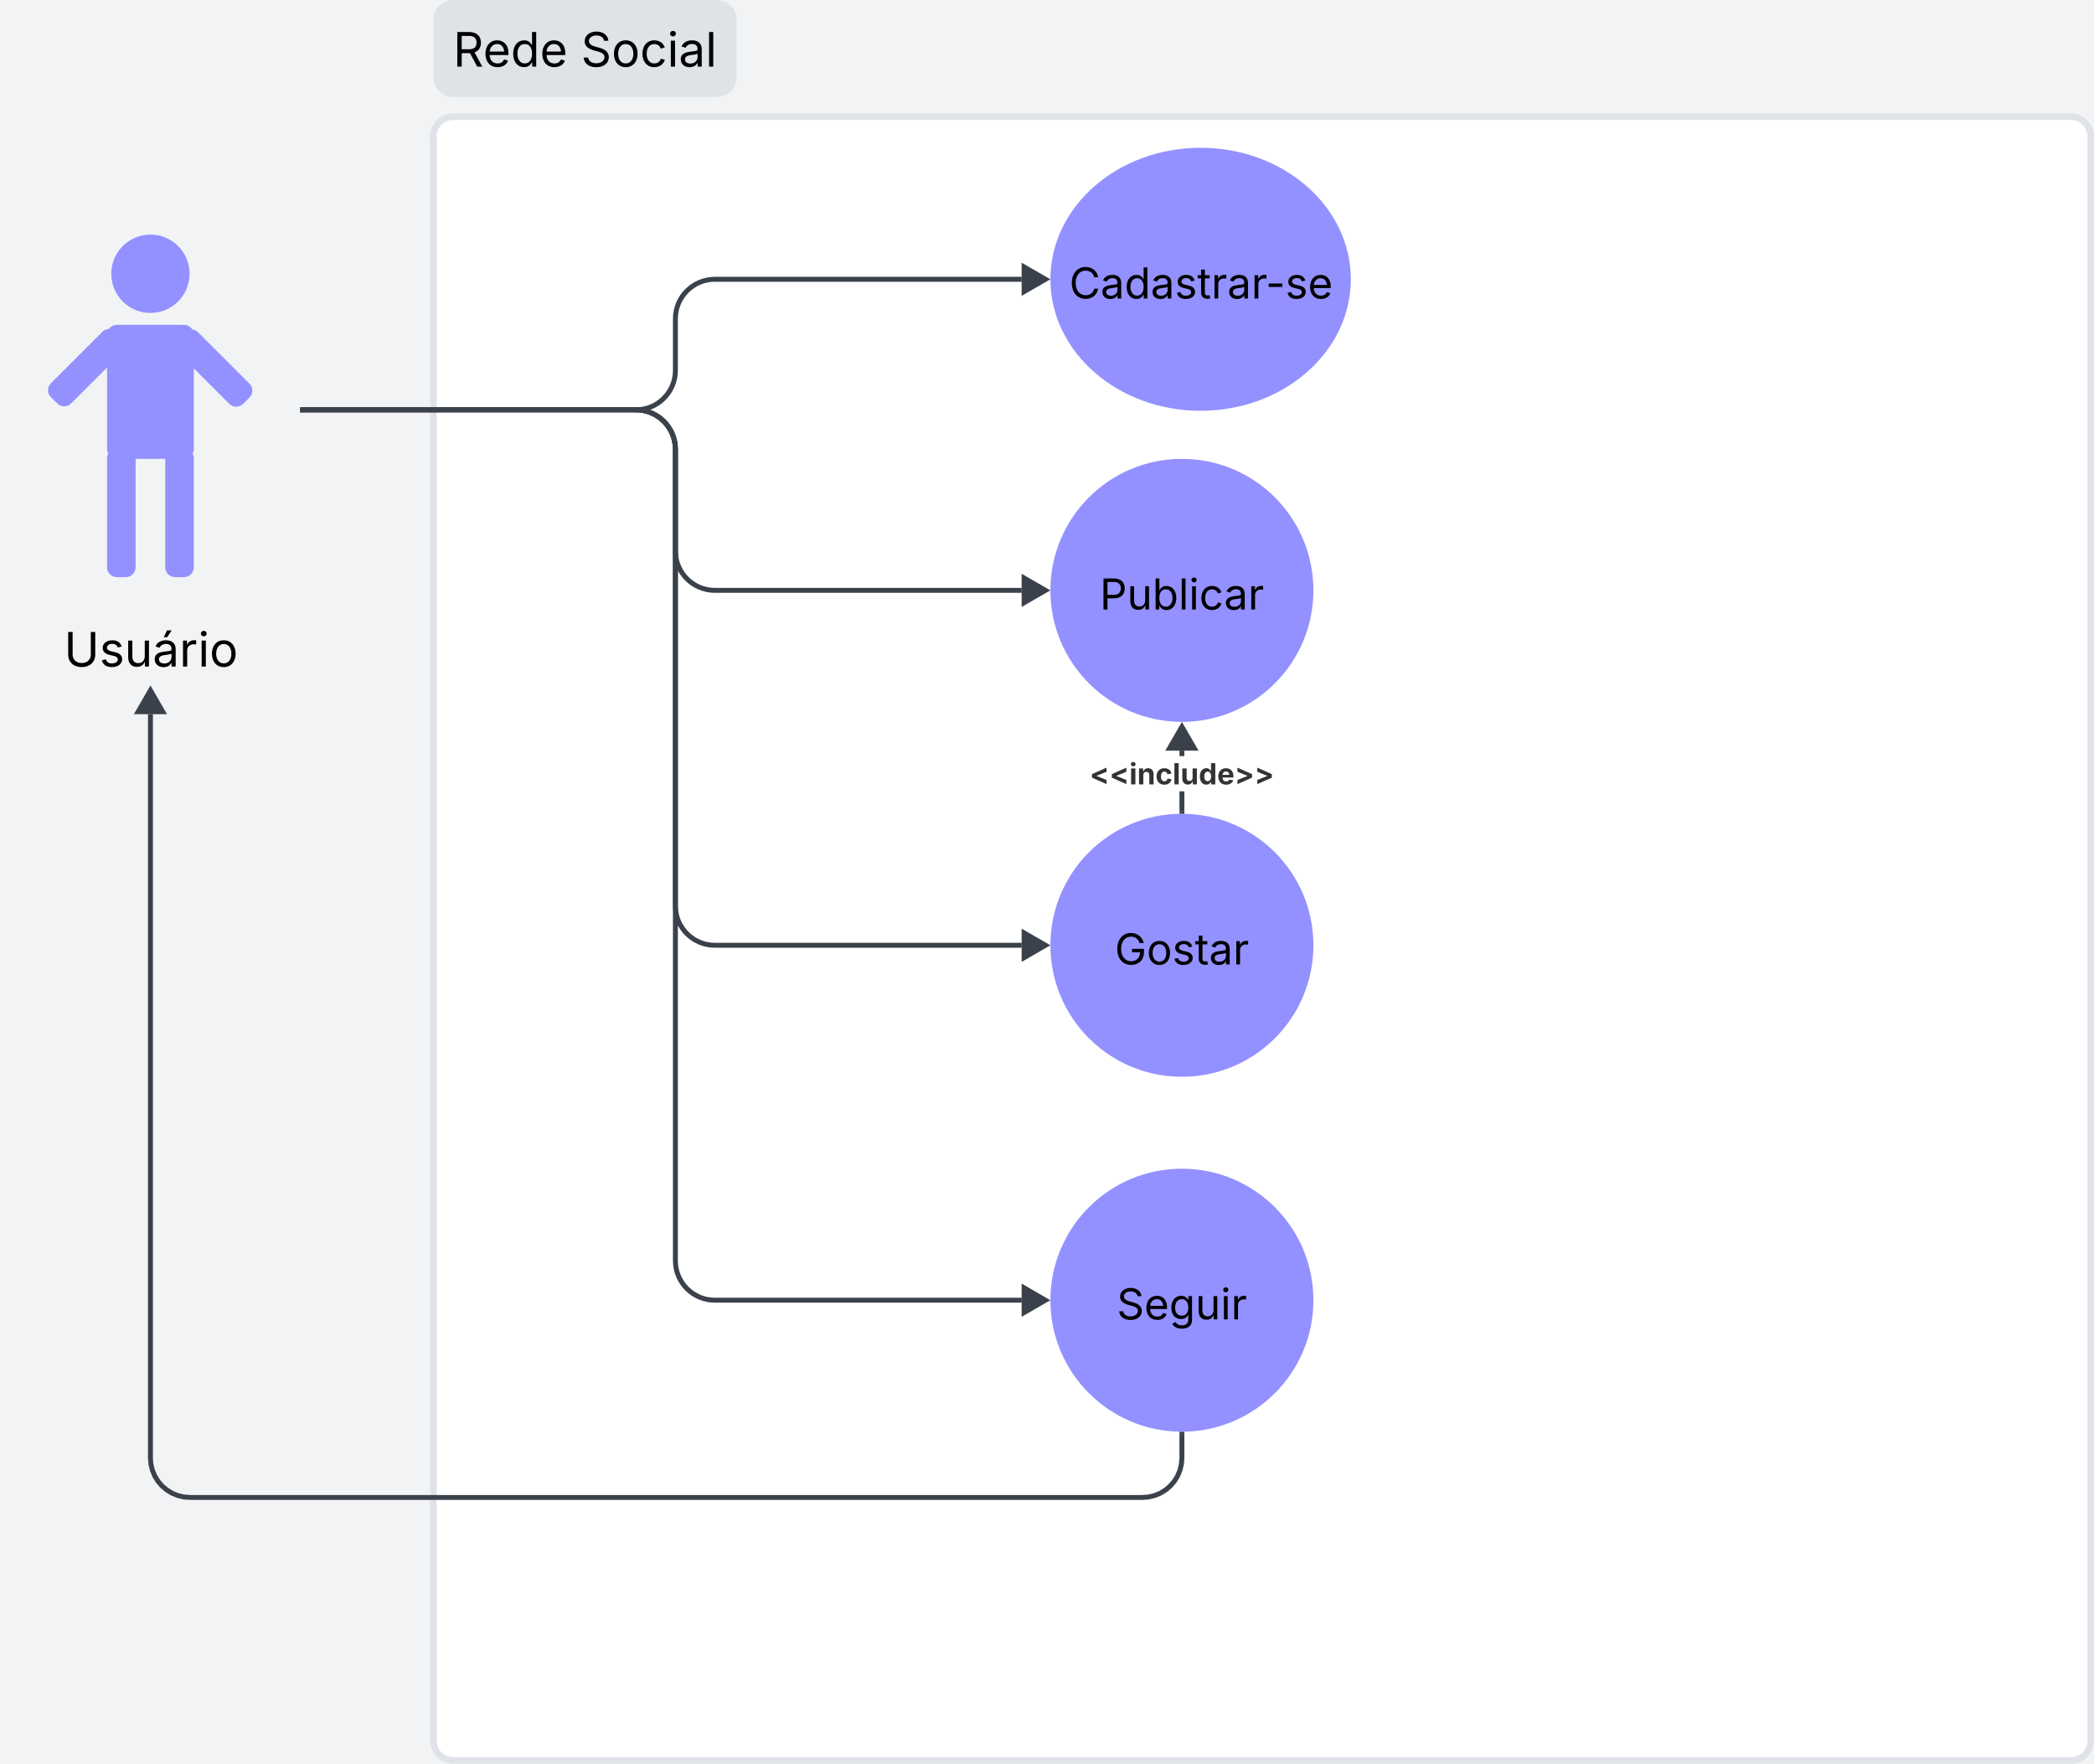
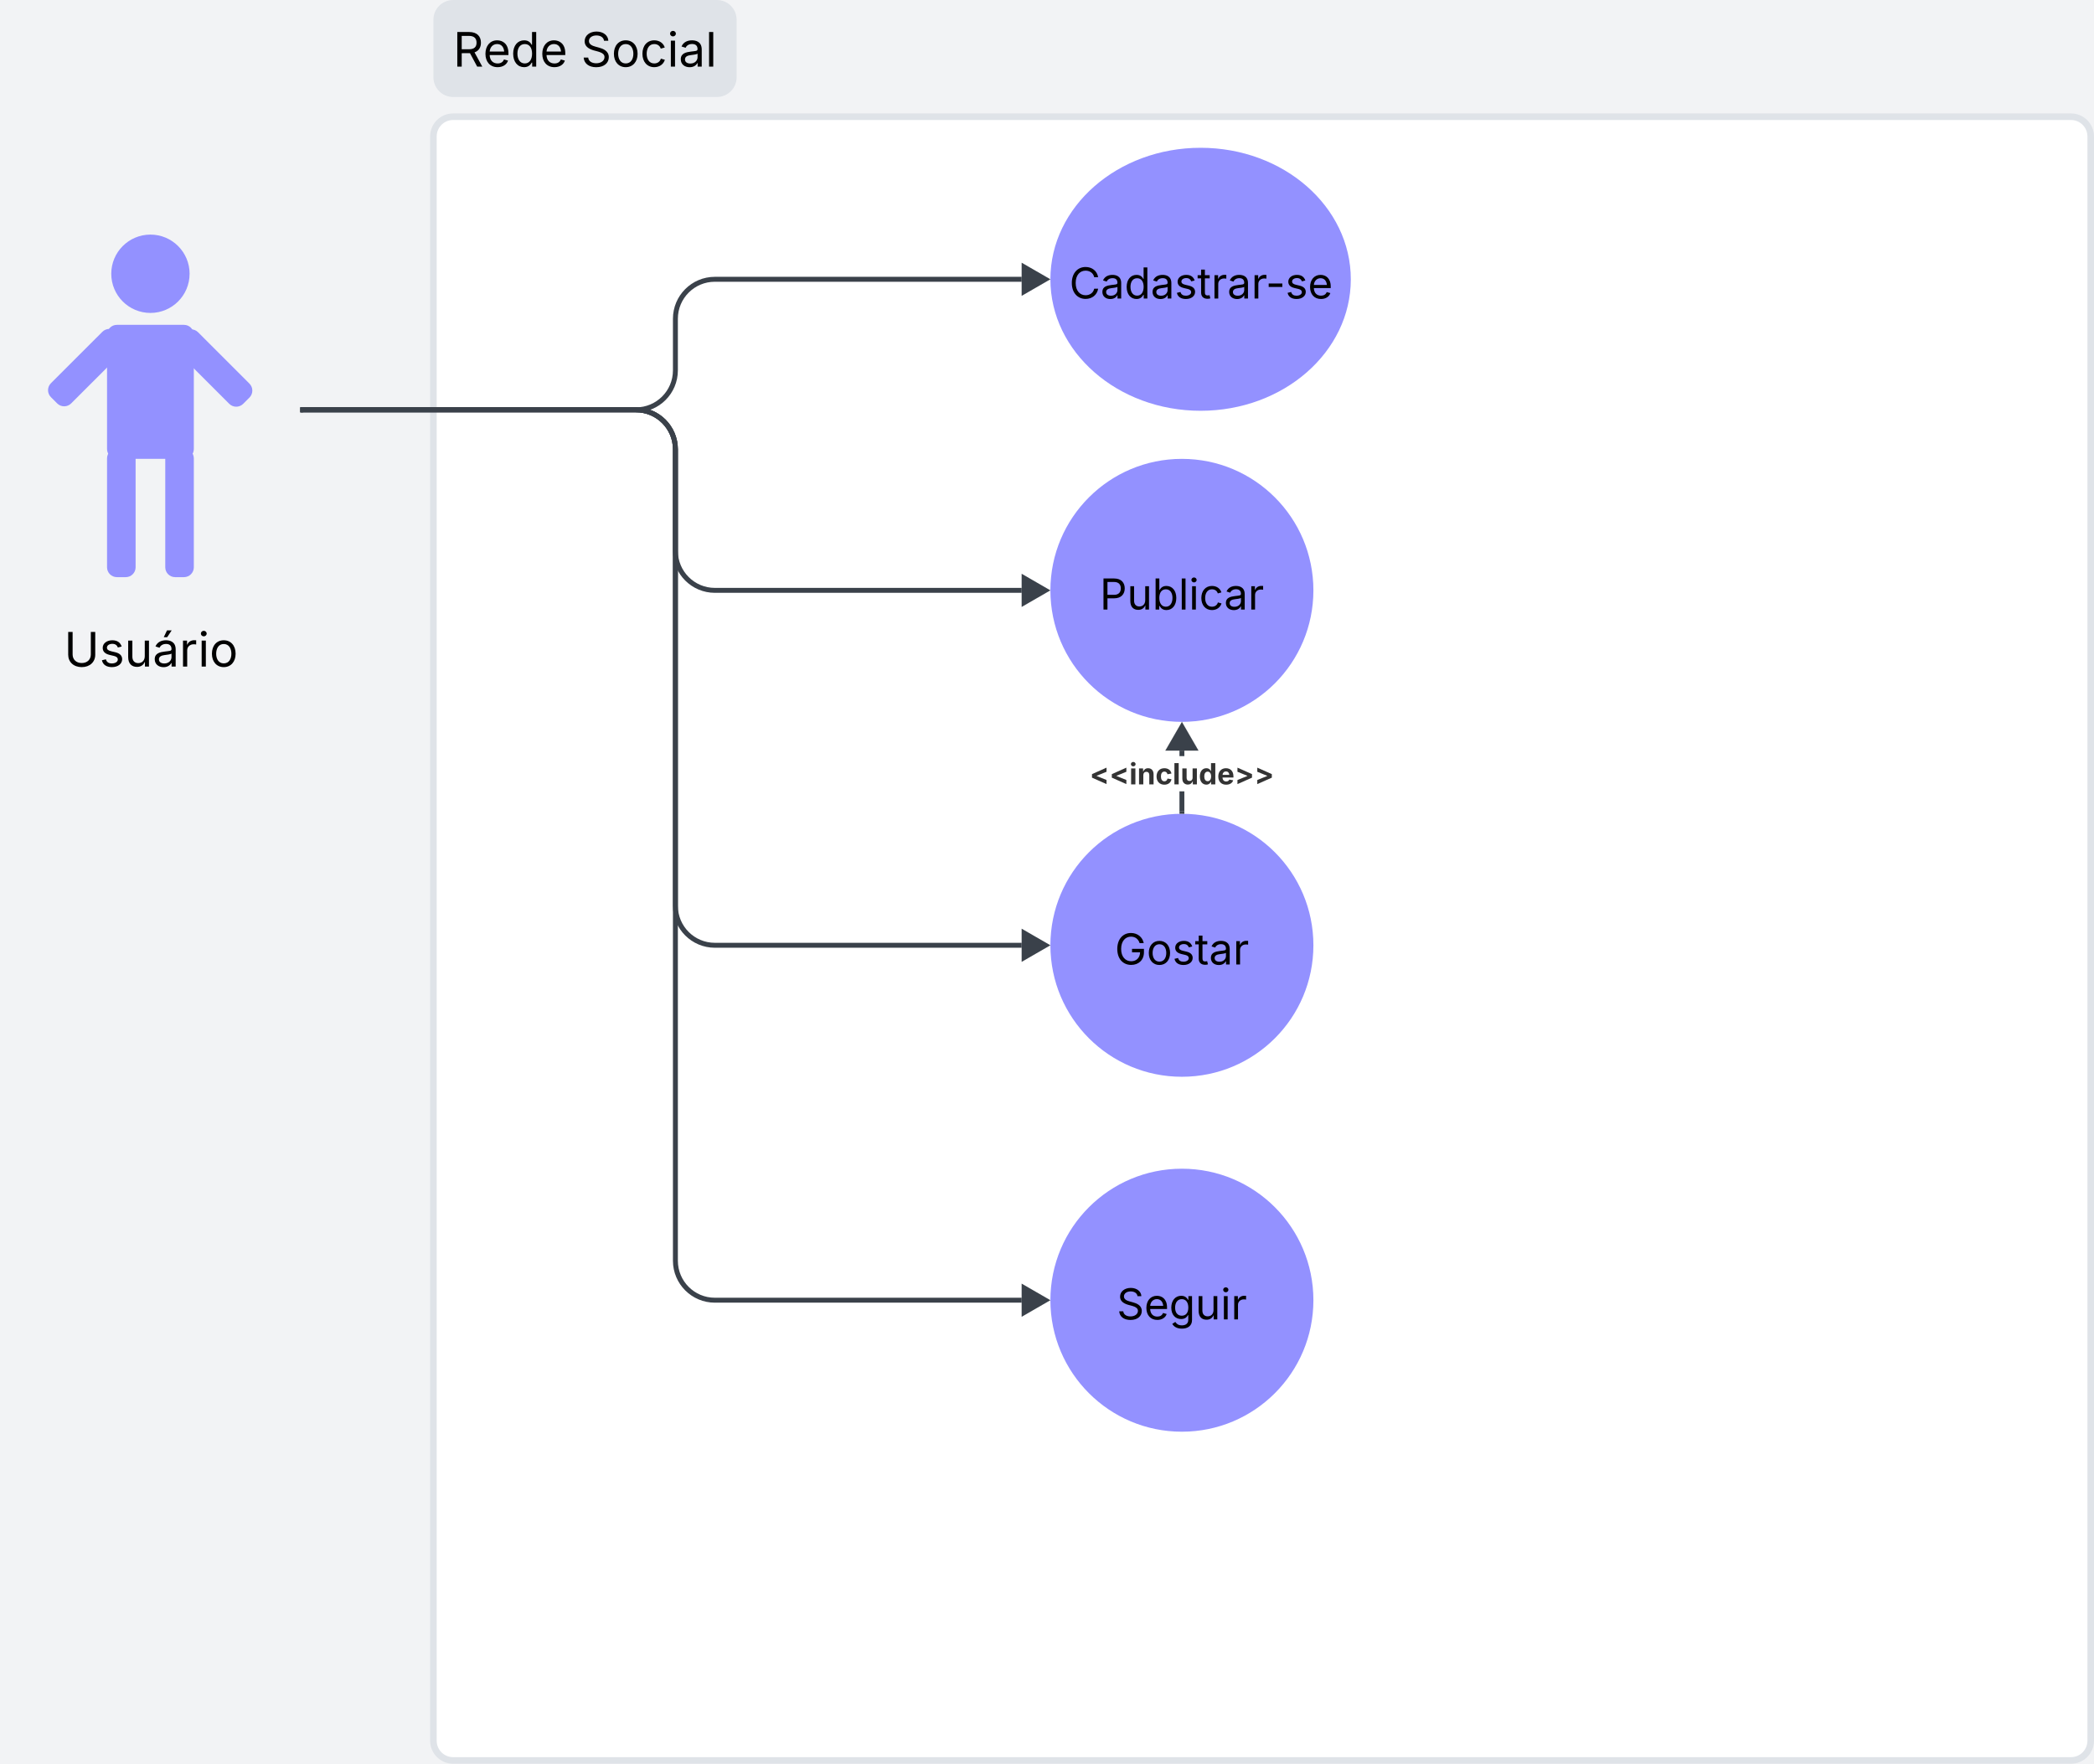
<svg xmlns="http://www.w3.org/2000/svg" xmlns:ns1="lucid" xmlns:xlink="http://www.w3.org/1999/xlink" width="1273.94" height="1073.01">
  <g transform="translate(-1208.059 -568.9918)" ns1:page-tab-id="0_0">
    <path d="M1000 500h1500v1500H1000z" fill="#f2f3f5" />
    <path d="M1471.73 652a12 12 0 0 1 12-12H2468a12 12 0 0 1 12 12v976a12 12 0 0 1-12 12h-984.27a12 12 0 0 1-12-12z" stroke="#dfe3e8" stroke-width="4" fill="#fff" />
    <path d="M1471.73 581a12 12 0 0 1 12-12h160.48a12 12 0 0 1 12 12v35a12 12 0 0 1-12 12h-160.47a12 12 0 0 1-12-12z" fill="#dfe3e8" />
    <use xlink:href="#a" transform="matrix(1,0,0,1,1483.726,580.9918) translate(0 28.52507)" />
    <use xlink:href="#b" transform="matrix(1,0,0,1,1483.726,580.9918) translate(77.78659 28.52507)" />
    <path d="M1392.32 818.32h202.64a24 24 0 0 0 24-24V762.9a24 24 0 0 1 24-24h186.65" stroke="#3a414a" stroke-width="3" fill="none" />
    <path d="M1392.35 819.8h-1.53v-2.96h1.53z" stroke="#3a414a" stroke-width=".05" fill="#3a414a" />
    <path d="M1844.1 738.9l-13 7.5v-15z" stroke="#3a414a" stroke-width="3" fill="#3a414a" />
    <path d="M1213.44 946.98a6 6 0 0 1 6-6h160.28a6 6 0 0 1 6 6V980a6 6 0 0 1-6 6h-160.28a6 6 0 0 1-6-6z" fill="none" />
    <use xlink:href="#c" transform="matrix(1,0,0,1,1218.439,945.9805) translate(28.57093 28.52507)" />
    <path d="M1208.06 688.9a6 6 0 0 1 6-6h170.76a6 6 0 0 1 6 6v258.82a6 6 0 0 1-6 6h-170.76a6 6 0 0 1-6-6z" fill-opacity="0" />
    <path d="M1323.4 735.54c0 13.16-10.66 23.83-23.82 23.83s-23.83-10.67-23.83-23.83c0-13.16 10.67-23.83 23.83-23.83 13.16 0 23.83 10.68 23.83 23.84zM1273.18 772.62a6 6 0 0 1 6-6h40.8a6 6 0 0 1 6 6v69.53a6 6 0 0 1-6 6h-40.8a6 6 0 0 1-6-6z" fill="#9391ff" />
    <path d="M1316.26 783.4a6 6 0 0 1 0-8.5l3.8-3.8a6 6 0 0 1 8.48 0l31.27 31.27a6 6 0 0 1 0 8.5l-3.8 3.8a6 6 0 0 1-8.47 0zM1270.33 770.86a6 6 0 0 1 8.5 0l3.8 3.8a6 6 0 0 1 0 8.5l-31.28 31.26a6 6 0 0 1-8.5 0l-3.8-3.8a6 6 0 0 1 0-8.5zM1273.18 847.86a6 6 0 0 1 6-6h5.38a6 6 0 0 1 6 6v66.25a6 6 0 0 1-6 6h-5.38a6 6 0 0 1-6-6zM1308.6 847.86a6 6 0 0 1 6-6h5.38a6 6 0 0 1 6 6v66.25a6 6 0 0 1-6 6h-5.38a6 6 0 0 1-6-6z" fill="#9391ff" />
    <path d="M1392.32 818.32h202.64a24 24 0 0 1 24 24v61.83a24 24 0 0 0 24 24h186.65" stroke="#3a414a" stroke-width="3" fill="none" />
    <path d="M1392.35 819.8h-1.53v-2.96h1.53z" stroke="#3a414a" stroke-width=".05" fill="#3a414a" />
    <path d="M1844.1 928.15l-13 7.5v-15z" stroke="#3a414a" stroke-width="3" fill="#3a414a" />
    <path d="M1392.32 818.32h202.64a24 24 0 0 1 24 24V1336a24 24 0 0 0 24 24h186.65" stroke="#3a414a" stroke-width="3" fill="none" />
    <path d="M1392.35 819.8h-1.53v-2.96h1.53z" stroke="#3a414a" stroke-width=".05" fill="#3a414a" />
    <path d="M1844.1 1360l-13 7.5v-15z" stroke="#3a414a" stroke-width="3" fill="#3a414a" />
-     <path d="M1301.06 1455.94l.28 3.58.82 3.44 1.36 3.26 1.84 3.02 2.3 2.68 2.68 2.3 3.02 1.85 3.26 1.35 3.44.82 3.58.3h579.4l3.6-.3 3.42-.82 3.27-1.35 3-1.85 2.7-2.3 2.3-2.68 1.84-3.02 1.35-3.26.83-3.44.28-3.58v-14.44h2.95v14.56l-.3 3.93-.94 3.87-1.53 3.7-2.08 3.4-2.6 3.05-3.04 2.6-3.4 2.08-3.7 1.53-3.9.94-3.92.3h-579.64l-3.92-.3-3.9-.94-3.7-1.53-3.4-2.1-3.04-2.58-2.6-3.04-2.08-3.4-1.53-3.7-.93-3.9-.3-3.92V1003.5h2.94z" stroke="#3a414a" stroke-width=".05" fill="#3a414a" />
-     <path d="M1927.1 1440h.68l.8-.03v1.57h-2.95v-1.6z" fill="#3a414a" />
-     <path stroke="#3a414a" stroke-width=".05" fill="#3a414a" />
-     <path d="M1307.08 1002h-15l7.5-13z" fill="#3a414a" />
-     <path d="M1309.64 1003.46h-20.1l10.04-17.4zm-15-2.95h9.9l-4.96-8.55z" stroke="#3a414a" stroke-width=".05" fill="#3a414a" />
    <path d="M2007.1 928.15c0 44.18-35.8 80-80 80-44.18 0-80-35.82-80-80s35.82-80 80-80c44.2 0 80 35.82 80 80z" fill="#9391ff" />
    <use xlink:href="#d" transform="matrix(1,0,0,1,1855.105,856.1484) translate(22.00586 83.6875)" />
    <path d="M2007.1 1144.07c0 44.2-35.8 80-80 80-44.18 0-80-35.8-80-80 0-44.18 35.82-80 80-80 44.2 0 80 35.82 80 80z" fill="#9391ff" />
    <use xlink:href="#e" transform="matrix(1,0,0,1,1855.105,1072.074) translate(31.13379 83.6875)" />
    <path d="M1392.32 818.32h202.64a24 24 0 0 1 24 24v277.75a24 24 0 0 0 24 24h186.65" stroke="#3a414a" stroke-width="3" fill="none" />
    <path d="M1392.35 819.8h-1.53v-2.96h1.53z" stroke="#3a414a" stroke-width=".05" fill="#3a414a" />
    <path d="M1844.1 1144.07l-13 7.5v-15z" stroke="#3a414a" stroke-width="3" fill="#3a414a" />
    <path d="M1928.58 1062.57h-2.95v-12.1h2.95zm0-33.6h-2.95v-3.33h2.95z" stroke="#3a414a" stroke-width=".05" fill="#3a414a" />
    <path d="M1928.58 1064.12l-1.47-.05h-.67l-.8.04v-1.56h2.95z" fill="#3a414a" />
    <path stroke="#3a414a" stroke-width=".05" fill="#3a414a" />
    <path d="M1934.6 1024.14h-15l7.5-13z" fill="#3a414a" />
    <path d="M1937.16 1025.6h-20.1l10.05-17.4zm-15-2.94h9.9l-4.95-8.56z" stroke="#3a414a" stroke-width=".05" fill="#3a414a" />
    <use xlink:href="#f" transform="matrix(1,0,0,1,1870.959,1028.958) translate(0 17.22222)" />
    <path d="M2007.1 1360c0 44.18-35.8 80-80 80-44.18 0-80-35.82-80-80s35.82-80 80-80c44.2 0 80 35.82 80 80z" fill="#9391ff" />
    <use xlink:href="#g" transform="matrix(1,0,0,1,1855.105,1288) translate(32.37793 83.6875)" />
    <path d="M2029.86 738.9c0 44.2-40.9 80-91.38 80-50.46 0-91.38-35.8-91.38-80 0-44.18 40.92-80 91.38-80 50.47 0 91.38 35.82 91.38 80z" fill="#9391ff" />
    <use xlink:href="#h" transform="matrix(1,0,0,1,1856.243,666.9021) translate(2.335449 83.6875)" />
    <defs>
      <path d="M180 0v-1490h510c348 0 508 194 508 460 0 198-88 351-276 417L1256 0h-220L726-579c-117 2-238 0-356 1V0H180zm190-747h312c235 0 327-108 327-283 0-177-92-293-329-293H370v576" id="i" />
      <path d="M628 24c-324 0-524-230-524-574 0-343 198-582 503-582 237 0 487 146 487 559v75H286c9 234 145 362 343 362 132 0 231-58 273-172l174 48C1024-91 857 24 628 24zM287-650h624c-17-190-120-322-304-322-192 0-309 151-320 322" id="j" />
      <path d="M577 24c-279 0-473-224-473-580 0-354 195-576 474-576 218 0 287 134 324 193h14v-551h180V0H922v-173h-20C865-111 790 24 577 24zm27-161c203 0 314-172 314-421 0-247-108-413-314-413-212 0-317 181-317 413 0 235 108 421 317 421" id="k" />
      <g id="a">
        <use transform="matrix(0.0141276,0,0,0.0141276,0,0)" xlink:href="#i" />
        <use transform="matrix(0.0141276,0,0,0.0141276,18.19635,0)" xlink:href="#j" />
        <use transform="matrix(0.0141276,0,0,0.0141276,35.06471,0)" xlink:href="#k" />
        <use transform="matrix(0.0141276,0,0,0.0141276,52.78073,0)" xlink:href="#j" />
      </g>
      <path d="M657 26c-323 0-524-166-541-416h195c15 169 171 246 346 246 202 0 356-106 356-265 5-203-294-238-475-293-239-73-380-191-380-389 0-252 224-419 512-419 294 0 499 171 508 396H992c-17-145-151-228-328-228-193 0-321 102-321 242 0 156 175 211 284 241l149 41c160 44 422 134 422 412 0 244-197 432-541 432" id="l" />
      <path d="M613 24c-304 0-509-231-509-576 0-350 205-580 509-580 305 0 511 230 511 580 0 345-206 576-511 576zm0-161c226 0 329-195 329-415 0-222-103-419-329-419-223 0-326 196-326 419 0 220 103 415 326 415" id="m" />
      <path d="M613 24c-304 0-509-231-509-576 0-350 205-580 509-580 216 0 392 114 453 309l-173 49c-33-115-133-197-280-197-223 0-326 196-326 419 0 220 103 415 326 415 150 0 252-85 285-206l172 49C1010-95 832 24 613 24" id="n" />
      <path d="M158 0v-1118h180V0H158zm91-1301c-68 0-125-53-125-119s57-119 125-119c69 0 126 53 126 119s-57 119-126 119" id="o" />
      <path d="M471 26C259 26 90-98 90-318c0-256 228-303 435-329 202-27 287-16 287-108 0-139-79-219-234-219-161 0-248 86-283 164l-173-57c86-203 278-265 451-265 150 0 419 46 419 395V0H815v-152h-12C765-73 660 26 471 26zm31-159c199 0 310-134 310-271v-155c-30 35-226 55-295 64-131 17-246 59-246 186 0 116 97 176 231 176" id="p" />
      <path d="M338-1490V0H158v-1490h180" id="q" />
      <g id="b">
        <use transform="matrix(0.0141276,0,0,0.0141276,0,0)" xlink:href="#l" />
        <use transform="matrix(0.0141276,0,0,0.0141276,18.56367,0)" xlink:href="#m" />
        <use transform="matrix(0.0141276,0,0,0.0141276,35.91237,0)" xlink:href="#n" />
        <use transform="matrix(0.0141276,0,0,0.0141276,52.44167,0)" xlink:href="#o" />
        <use transform="matrix(0.0141276,0,0,0.0141276,59.44896,0)" xlink:href="#p" />
        <use transform="matrix(0.0141276,0,0,0.0141276,75.6957,0)" xlink:href="#q" />
      </g>
      <path d="M763 24c-353 0-583-224-583-531v-983h190v968c0 214 149 370 393 370 243 0 391-156 391-370v-968h190v983c0 307-230 531-581 531" id="r" />
      <path d="M538 24C308 24 148-78 108-271l171-41c32 123 123 178 257 178 156 0 256-77 256-169 0-77-54-128-164-154l-186-44c-203-48-300-148-300-305 0-192 176-326 414-326 230 0 351 112 402 269l-163 42c-31-80-94-158-238-158-133 0-233 69-233 162 0 83 57 129 188 160l169 40c203 48 298 149 298 302 0 196-179 339-441 339" id="s" />
      <path d="M537 14c-226 0-379-139-379-422v-710h180v695c0 172 97 275 253 275 160 0 281-109 281-300v-670h181V0H879v-209C806-46 684 14 537 14" id="t" />
      <path d="M471 26C259 26 90-98 90-318c0-256 228-303 435-329 202-27 287-16 287-108 0-139-79-219-234-219-161 0-248 86-283 164l-173-57c86-203 278-265 451-265 150 0 419 46 419 395V0H815v-152h-12C765-73 660 26 471 26zm31-159c199 0 310-134 310-271v-155c-30 35-226 55-295 64-131 17-246 59-246 186 0 116 97 176 231 176zm-23-1131l140-294h201l-194 294H479" id="u" />
      <path d="M158 0v-1118h174v172h12c41-113 157-188 290-188 26 0 70 2 91 3v181c-11-2-60-10-108-10-161 0-279 109-279 260V0H158" id="v" />
      <g id="c">
        <use transform="matrix(0.0141276,0,0,0.0141276,0,0)" xlink:href="#r" />
        <use transform="matrix(0.0141276,0,0,0.0141276,21.53047,0)" xlink:href="#s" />
        <use transform="matrix(0.0141276,0,0,0.0141276,36.80241,0)" xlink:href="#t" />
        <use transform="matrix(0.0141276,0,0,0.0141276,53.91094,0)" xlink:href="#u" />
        <use transform="matrix(0.0141276,0,0,0.0141276,70.15768,0)" xlink:href="#v" />
        <use transform="matrix(0.0141276,0,0,0.0141276,81.50215,0)" xlink:href="#o" />
        <use transform="matrix(0.0141276,0,0,0.0141276,88.50944,0)" xlink:href="#m" />
      </g>
      <path d="M180 0v-1490h510c348 0 508 209 508 474 0 266-160 477-507 477H370V0H180zm190-706h312c236 0 327-133 327-310 0-176-91-307-329-307H370v617" id="w" />
      <path d="M677 24c-213 0-288-135-325-197h-20V0H158v-1490h180v551h14c37-59 106-193 324-193 279 0 474 222 474 576 0 356-194 580-473 580zm-27-161c209 0 317-186 317-421 0-232-105-413-317-413-206 0-314 166-314 413 0 249 111 421 314 421" id="x" />
      <g id="d">
        <use transform="matrix(0.01269531,0,0,0.01269531,0,0)" xlink:href="#w" />
        <use transform="matrix(0.01269531,0,0,0.01269531,16.60547,0)" xlink:href="#t" />
        <use transform="matrix(0.01269531,0,0,0.01269531,31.97949,0)" xlink:href="#x" />
        <use transform="matrix(0.01269531,0,0,0.01269531,47.89941,0)" xlink:href="#q" />
        <use transform="matrix(0.01269531,0,0,0.01269531,54.19629,0)" xlink:href="#o" />
        <use transform="matrix(0.01269531,0,0,0.01269531,60.49316,0)" xlink:href="#n" />
        <use transform="matrix(0.01269531,0,0,0.01269531,75.60059,0)" xlink:href="#p" />
        <use transform="matrix(0.01269531,0,0,0.01269531,90.2002,0)" xlink:href="#v" />
      </g>
      <path d="M789 20c-398 0-667-293-667-764 0-473 273-766 655-766 315 0 558 198 612 487h-196c-61-191-204-311-415-311-262 0-471 207-471 590 0 380 208 588 482 588 249 0 420-165 425-427H828v-166h572v163c0 370-256 606-611 606" id="y" />
      <path d="M598-1118v154H368v674c0 100 37 144 132 144 23 0 62-6 92-12L629-6c-37 13-88 20-134 20-193 0-307-107-307-290v-688H20v-154h168v-266h180v266h230" id="z" />
      <g id="e">
        <use transform="matrix(0.01269531,0,0,0.01269531,0,0)" xlink:href="#y" />
        <use transform="matrix(0.01269531,0,0,0.01269531,19.39844,0)" xlink:href="#m" />
        <use transform="matrix(0.01269531,0,0,0.01269531,34.98828,0)" xlink:href="#s" />
        <use transform="matrix(0.01269531,0,0,0.01269531,48.71191,0)" xlink:href="#z" />
        <use transform="matrix(0.01269531,0,0,0.01269531,57.34473,0)" xlink:href="#p" />
        <use transform="matrix(0.01269531,0,0,0.01269531,71.94434,0)" xlink:href="#v" />
      </g>
      <path fill="#333" d="M166-471v-247l1019-454v289L492-601v13l693 282v287" id="A" />
      <path fill="#333" d="M128 0v-1118h300V0H128zm150-1264c-91 0-165-68-165-154 0-85 74-154 165-154 90 0 165 69 165 154 0 86-75 154-165 154" id="B" />
      <path fill="#333" d="M428-647V0H128v-1118h283l4 231c63-156 176-245 348-245 232 0 384 159 384 421V0H847v-659c0-139-76-222-202-222-128 0-217 86-217 234" id="C" />
      <path fill="#333" d="M628 22C291 22 81-210 81-554c0-346 210-578 547-578 265 0 455 142 497 372l-279 52c-25-116-99-188-215-188-160 0-244 139-244 341 0 200 84 341 244 341 116 0 193-74 217-195l279 51C1085-123 896 22 628 22" id="D" />
      <path fill="#333" d="M428-1490V0H128v-1490h300" id="E" />
      <path fill="#333" d="M513 14c-232 0-385-159-385-421v-711h300v659c0 139 76 222 202 222 127 0 217-86 217-234v-647h301V0H864l-4-232C797-74 683 14 513 14" id="F" />
      <path fill="#333" d="M537 19C279 19 81-185 81-557c0-382 206-575 454-575 190 0 278 113 318 202h10v-560h300V0H868v-179h-15C812-89 719 19 537 19zm92-241c153 0 240-134 240-336 0-203-86-334-240-334-158 0-240 138-240 334 0 197 84 336 240 336" id="G" />
      <path fill="#333" d="M633 22C291 22 81-200 81-553c0-345 210-579 537-579 292 0 525 185 525 567v84H378c7 183 109 277 260 277 105 0 184-46 216-132l272 51C1071-99 893 22 633 22zM380-669h474c-15-146-94-237-233-237-143 0-229 99-241 237" id="H" />
      <path fill="#333" d="M1224-471L205-19v-287l694-281v-14L205-883v-289l1019 454v247" id="I" />
      <g id="f">
        <use transform="matrix(0.008680556,0,0,0.008680556,0,0)" xlink:href="#A" />
        <use transform="matrix(0.008680556,0,0,0.008680556,12.06597,0)" xlink:href="#A" />
        <use transform="matrix(0.008680556,0,0,0.008680556,24.13194,0)" xlink:href="#B" />
        <use transform="matrix(0.008680556,0,0,0.008680556,28.94965,0)" xlink:href="#C" />
        <use transform="matrix(0.008680556,0,0,0.008680556,40.01736,0)" xlink:href="#D" />
        <use transform="matrix(0.008680556,0,0,0.008680556,50.47743,0)" xlink:href="#E" />
        <use transform="matrix(0.008680556,0,0,0.008680556,55.29514,0)" xlink:href="#F" />
        <use transform="matrix(0.008680556,0,0,0.008680556,66.36285,0)" xlink:href="#G" />
        <use transform="matrix(0.008680556,0,0,0.008680556,77.56944,0)" xlink:href="#H" />
        <use transform="matrix(0.008680556,0,0,0.008680556,88.15972,0)" xlink:href="#I" />
        <use transform="matrix(0.008680556,0,0,0.008680556,100.2257,0)" xlink:href="#I" />
      </g>
      <path d="M611 442c-248 0-391-105-460-228l146-94c47 65 117 165 314 165 178 0 307-82 307-266v-224h-17C863-141 792-18 576-18c-268 0-472-195-472-546 0-346 197-568 476-568 216 0 288 133 326 193h17v-179h175V29c0 289-215 413-487 413zm-5-620c203 0 314-146 314-390 0-237-108-403-314-403-213 0-319 180-319 403 0 230 109 390 319 390" id="J" />
      <g id="g">
        <use transform="matrix(0.01269531,0,0,0.01269531,0,0)" xlink:href="#l" />
        <use transform="matrix(0.01269531,0,0,0.01269531,16.68164,0)" xlink:href="#j" />
        <use transform="matrix(0.01269531,0,0,0.01269531,31.83984,0)" xlink:href="#J" />
        <use transform="matrix(0.01269531,0,0,0.01269531,47.78516,0)" xlink:href="#t" />
        <use transform="matrix(0.01269531,0,0,0.01269531,63.15918,0)" xlink:href="#o" />
        <use transform="matrix(0.01269531,0,0,0.01269531,69.45605,0)" xlink:href="#v" />
      </g>
      <path d="M783 20c-382 0-661-292-661-764 0-473 279-766 661-766 302 0 548 182 601 489h-190c-42-204-217-313-411-313-268 0-476 208-476 590 0 381 209 588 476 588 195 0 369-110 411-313h190c-52 303-296 489-601 489" id="K" />
      <path d="M798-719v166H144v-166h654" id="L" />
      <g id="h">
        <use transform="matrix(0.01269531,0,0,0.01269531,0,0)" xlink:href="#K" />
        <use transform="matrix(0.01269531,0,0,0.01269531,18.99219,0)" xlink:href="#p" />
        <use transform="matrix(0.01269531,0,0,0.01269531,33.5918,0)" xlink:href="#k" />
        <use transform="matrix(0.01269531,0,0,0.01269531,49.51172,0)" xlink:href="#p" />
        <use transform="matrix(0.01269531,0,0,0.01269531,64.11133,0)" xlink:href="#s" />
        <use transform="matrix(0.01269531,0,0,0.01269531,77.83496,0)" xlink:href="#z" />
        <use transform="matrix(0.01269531,0,0,0.01269531,86.34082,0)" xlink:href="#v" />
        <use transform="matrix(0.01269531,0,0,0.01269531,96.12891,0)" xlink:href="#p" />
        <use transform="matrix(0.01269531,0,0,0.01269531,110.7285,0)" xlink:href="#v" />
        <use transform="matrix(0.01269531,0,0,0.01269531,119.4883,0)" xlink:href="#L" />
        <use transform="matrix(0.01269531,0,0,0.01269531,131.4473,0)" xlink:href="#s" />
        <use transform="matrix(0.01269531,0,0,0.01269531,145.1709,0)" xlink:href="#j" />
      </g>
    </defs>
  </g>
</svg>
